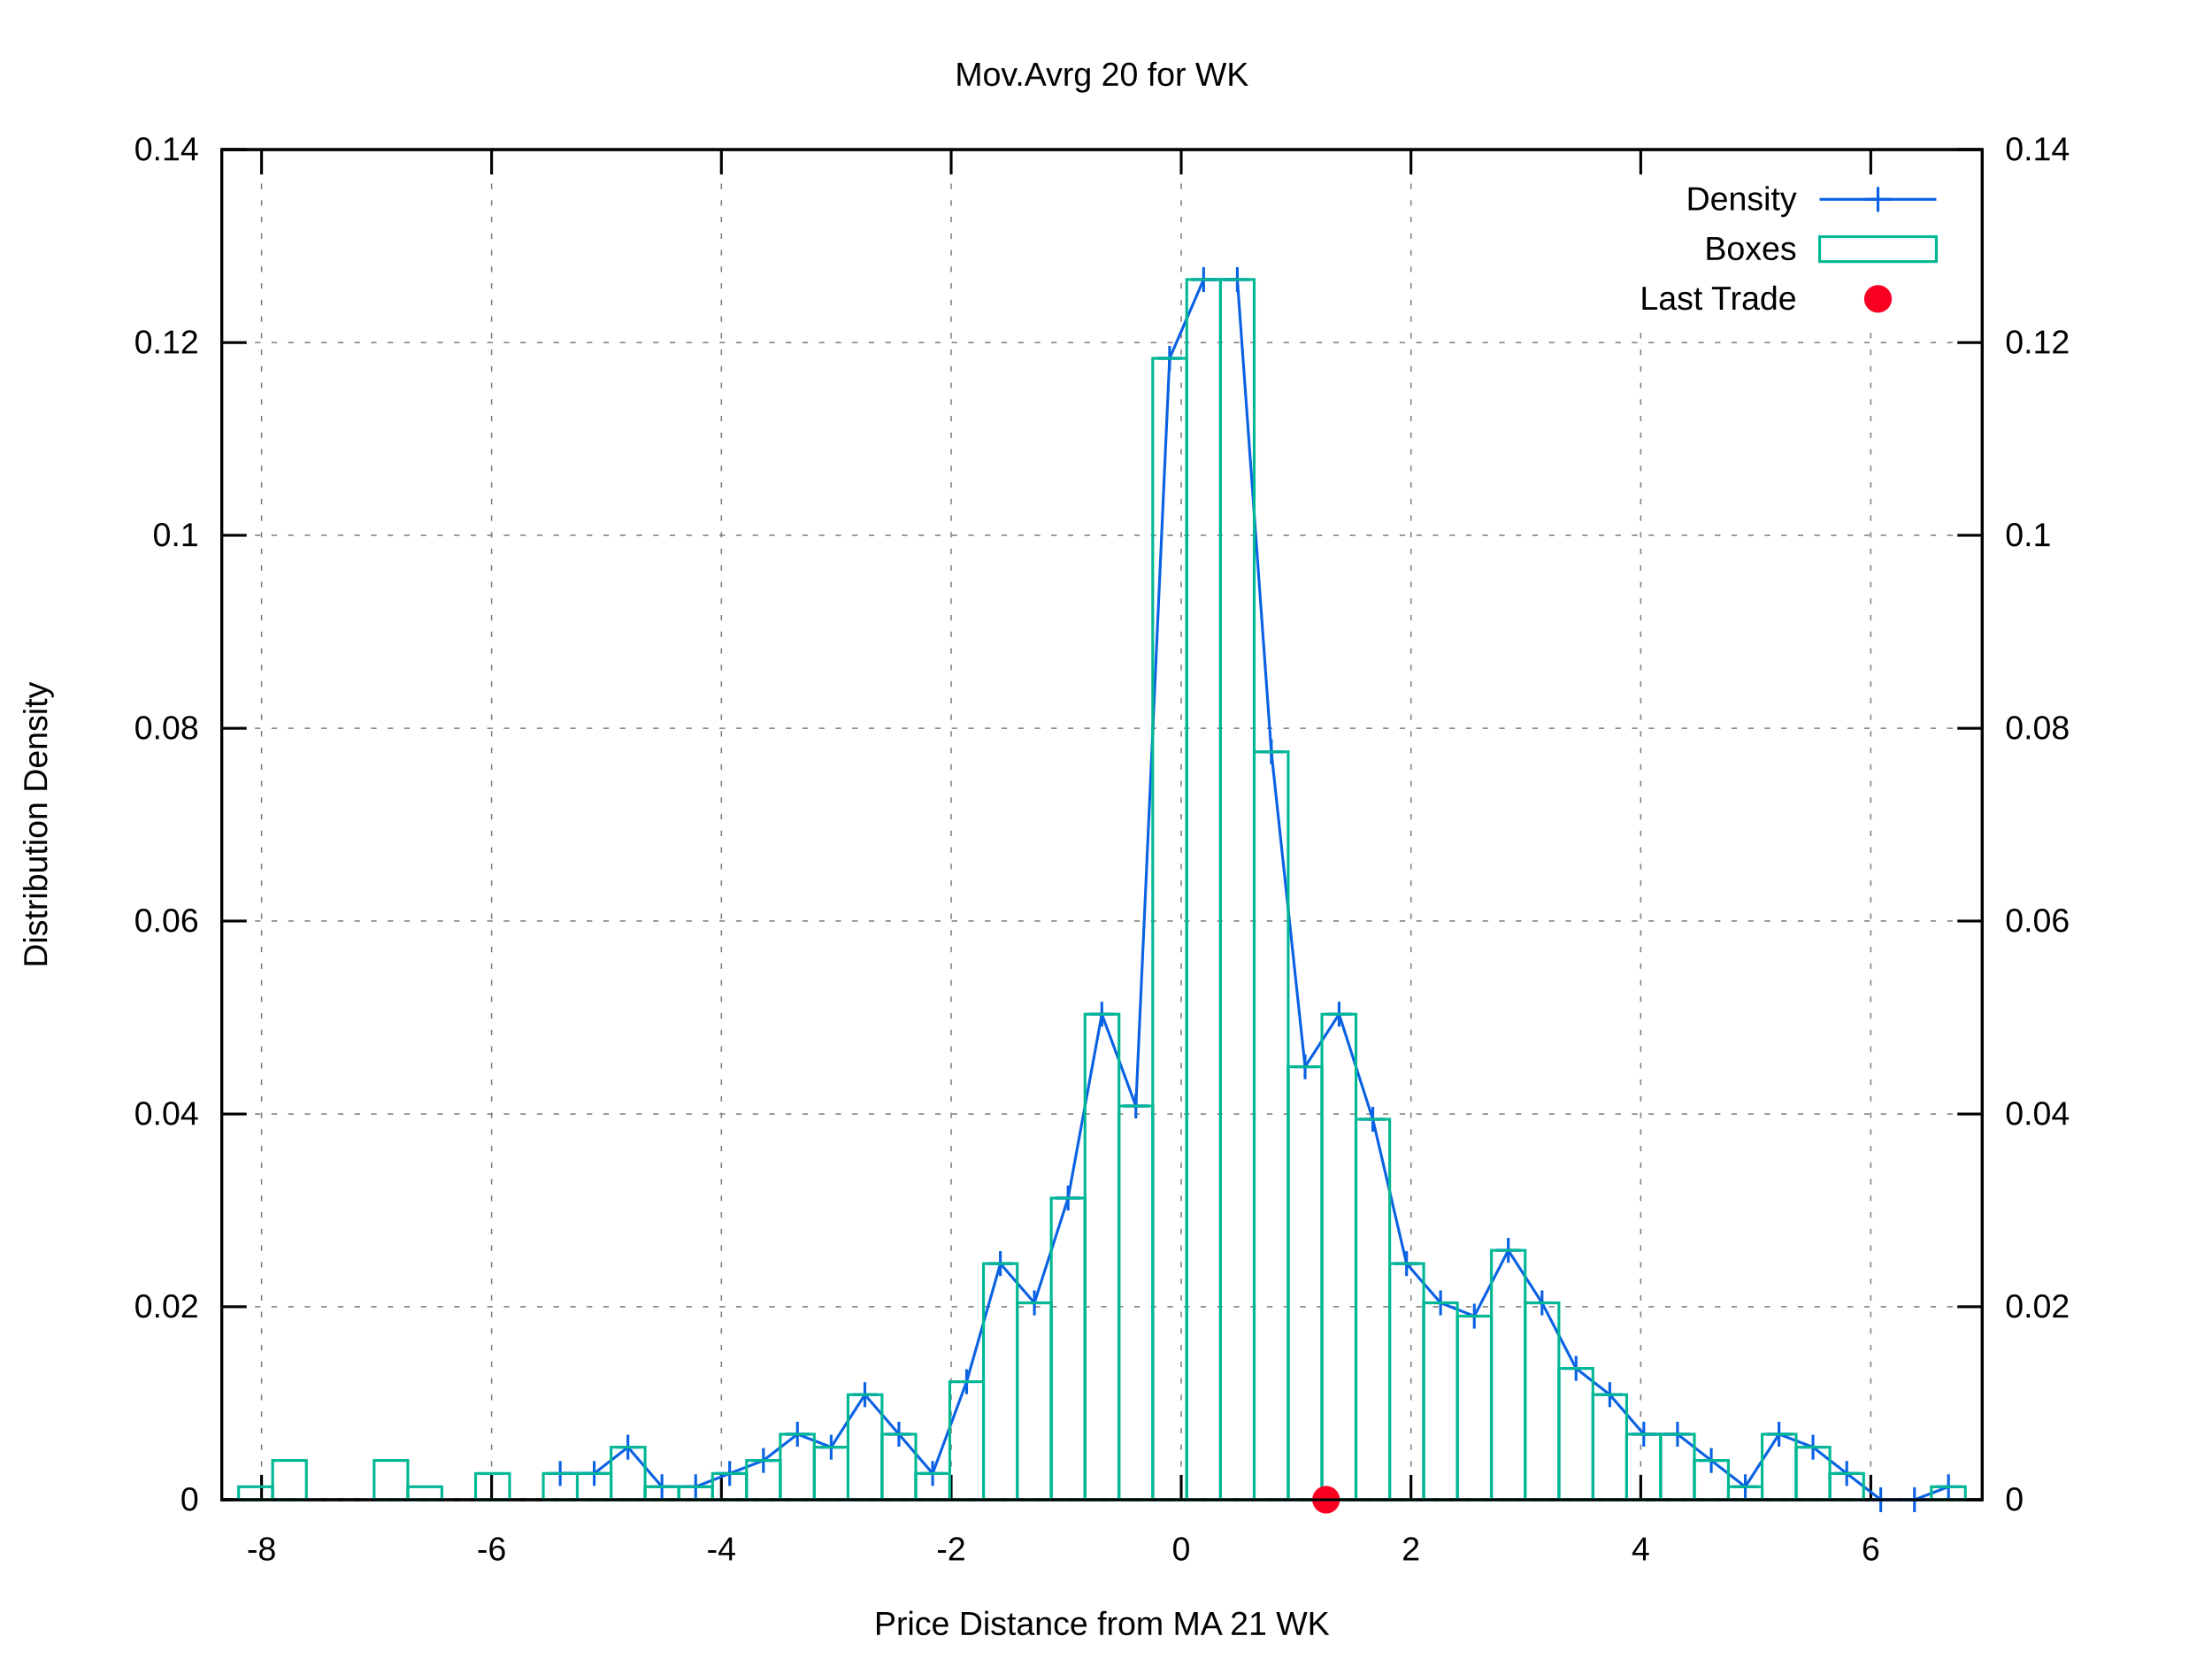
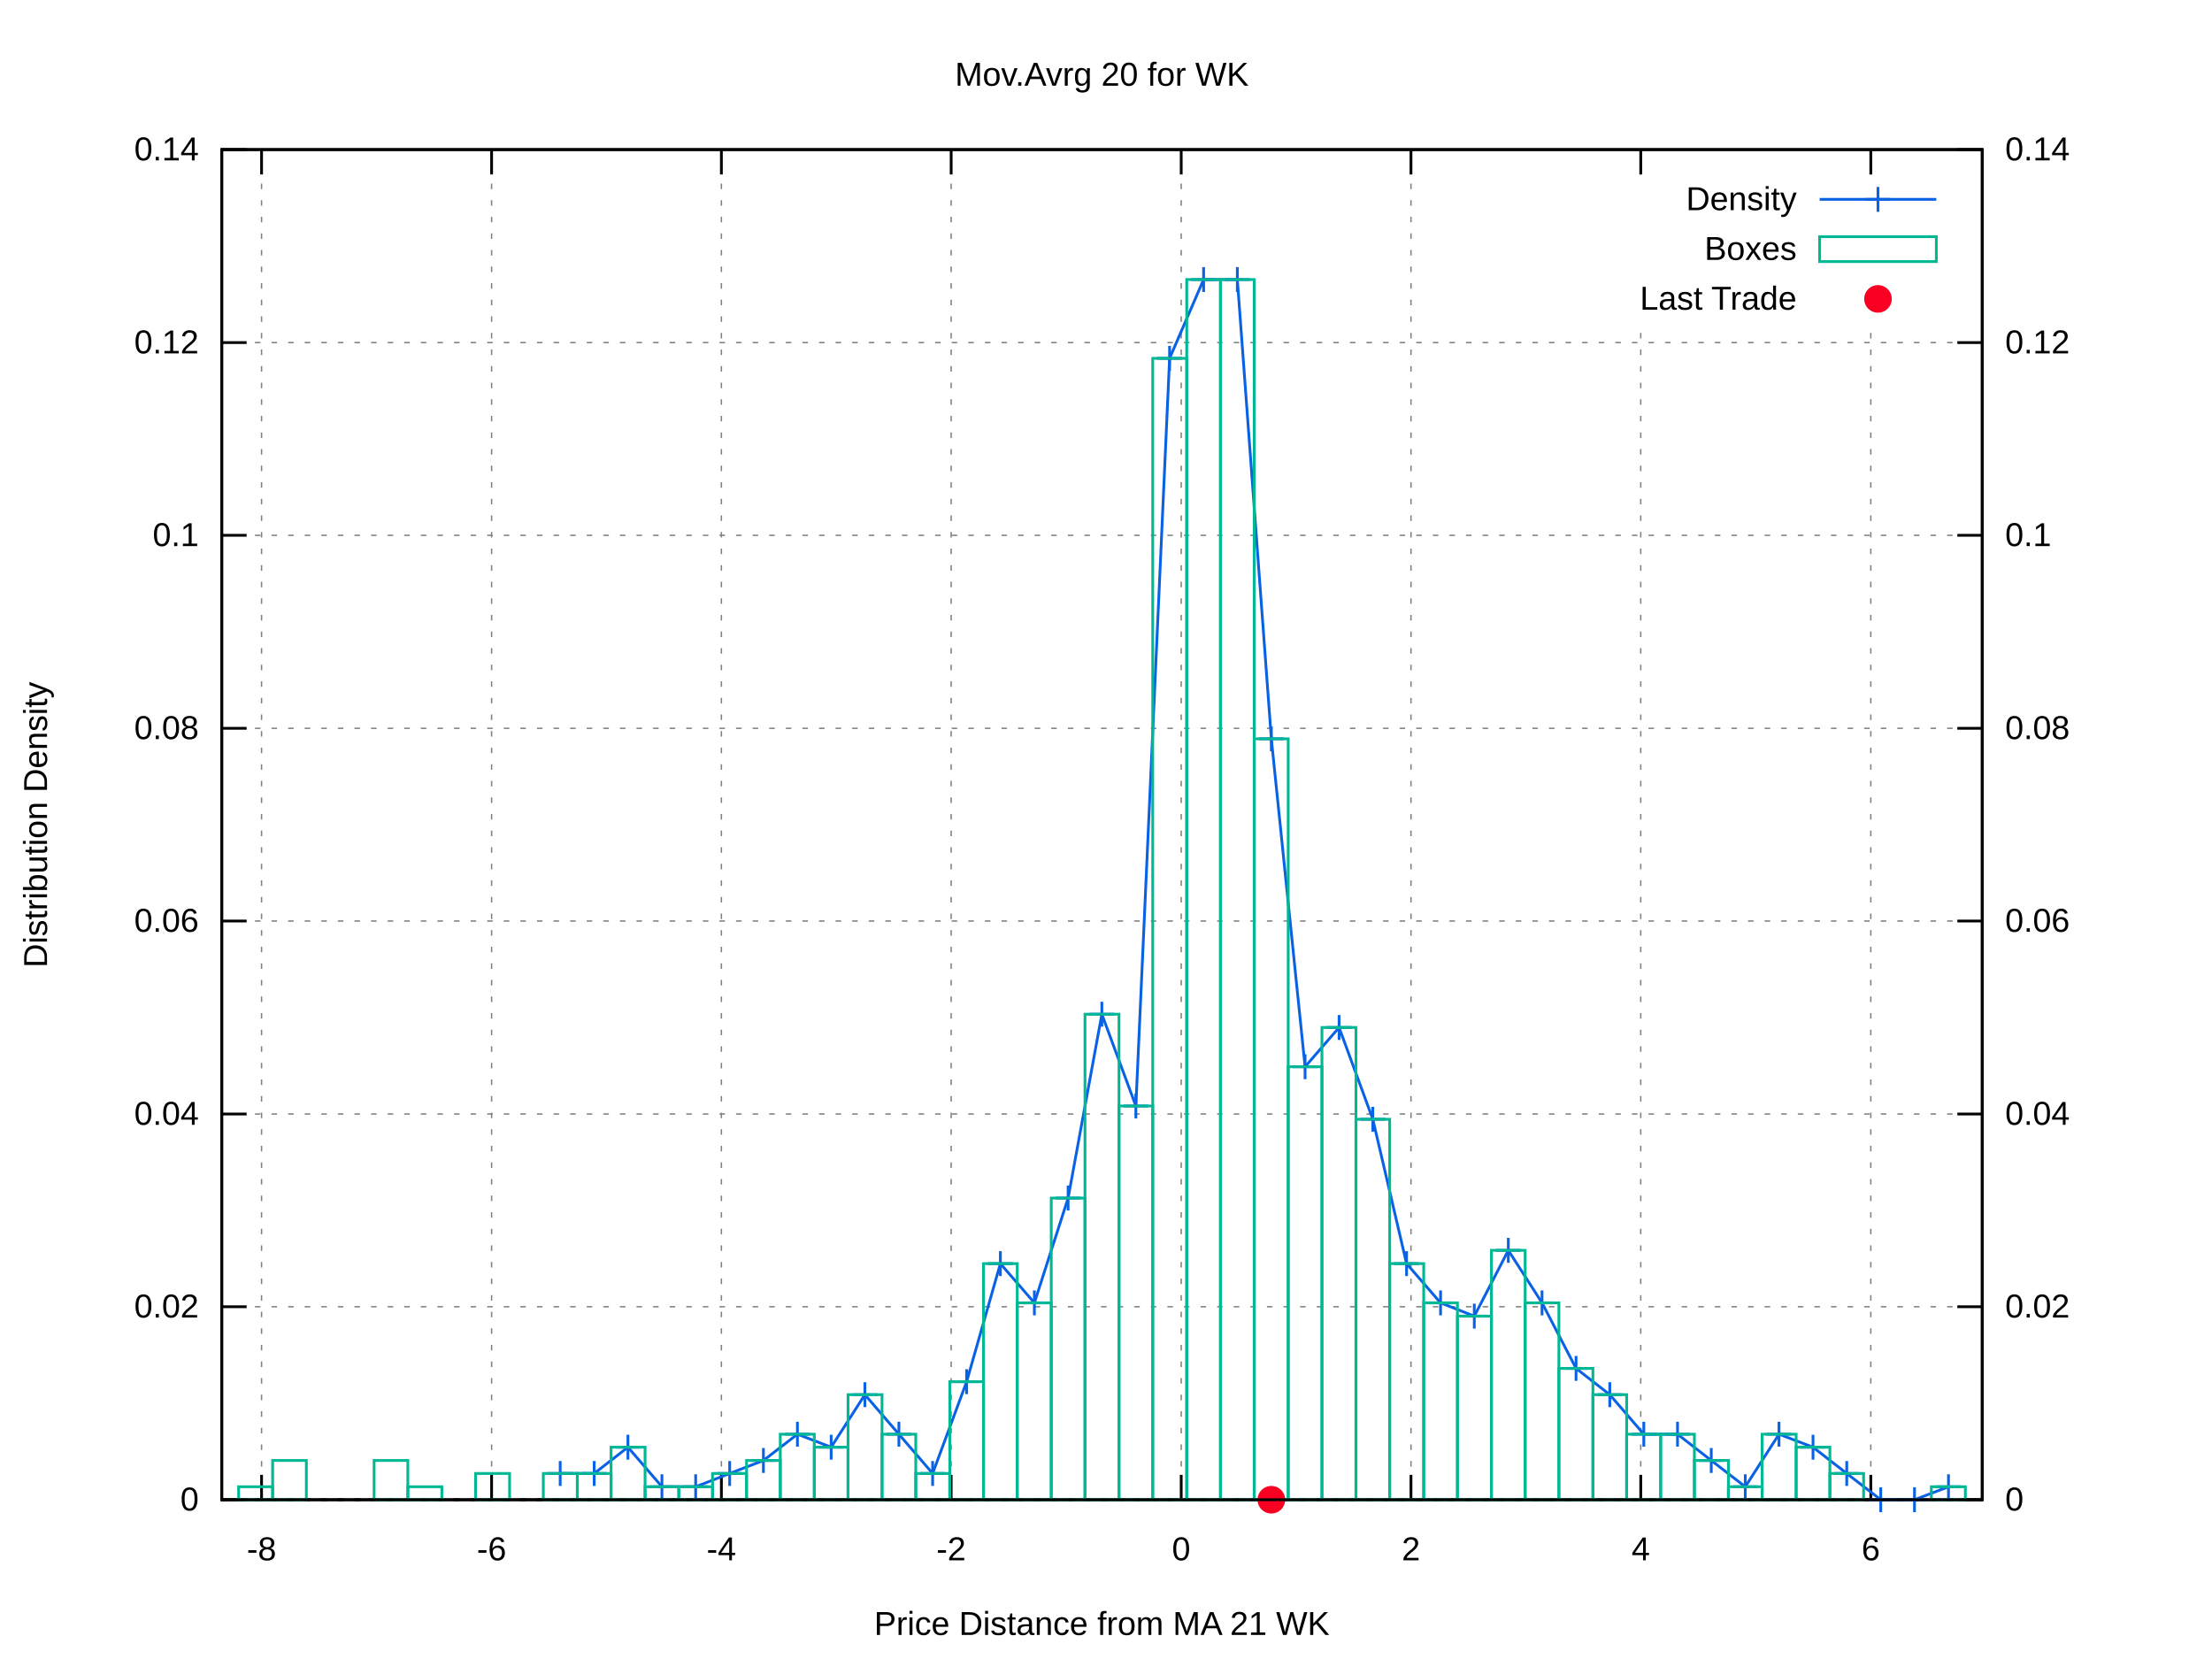
<svg xmlns="http://www.w3.org/2000/svg" xmlns:xlink="http://www.w3.org/1999/xlink" viewBox="0 0 800 600">
  <g id="gnuplot_canvas">
    <rect x="0" y="0" width="800" height="600" fill="#ffffff" />
    <defs>
      <circle id="gpDot" r="0.5" stroke-width="0.5" />
      <path id="gpPt0" stroke-width="0.222" stroke="currentColor" d="M-1,0 h2 M0,-1 v2" />
      <path id="gpPt1" stroke-width="0.222" stroke="currentColor" d="M-1,-1 L1,1 M1,-1 L-1,1" />
      <path id="gpPt2" stroke-width="0.222" stroke="currentColor" d="M-1,0 L1,0 M0,-1 L0,1 M-1,-1 L1,1 M-1,1 L1,-1" />
      <rect id="gpPt3" stroke-width="0.222" stroke="currentColor" x="-1" y="-1" width="2" height="2" />
      <rect id="gpPt4" stroke-width="0.222" stroke="currentColor" fill="currentColor" x="-1" y="-1" width="2" height="2" />
      <circle id="gpPt5" stroke-width="0.222" stroke="currentColor" cx="0" cy="0" r="1" />
      <use xlink:href="#gpPt5" id="gpPt6" fill="currentColor" stroke="none" />
      <path id="gpPt7" stroke-width="0.222" stroke="currentColor" d="M0,-1.33 L-1.33,0.67 L1.33,0.67 z" />
      <use xlink:href="#gpPt7" id="gpPt8" fill="currentColor" stroke="none" />
      <use xlink:href="#gpPt7" id="gpPt9" stroke="currentColor" transform="rotate(180)" />
      <use xlink:href="#gpPt9" id="gpPt10" fill="currentColor" stroke="none" />
      <use xlink:href="#gpPt3" id="gpPt11" stroke="currentColor" transform="rotate(45)" />
      <use xlink:href="#gpPt11" id="gpPt12" fill="currentColor" stroke="none" />
      <path id="gpPt13" stroke-width="0.222" stroke="currentColor" d="M0,1.330 L1.265,0.411 L0.782,-1.067 L-0.782,-1.076 L-1.265,0.411 z" />
      <use xlink:href="#gpPt13" id="gpPt14" fill="currentColor" stroke="none" />
      <filter id="textbox" filterUnits="objectBoundingBox" x="0" y="0" height="1" width="1">
        <feFlood flood-color="#FFFFFF" flood-opacity="1" result="bgnd" />
        <feComposite in="SourceGraphic" in2="bgnd" operator="atop" />
      </filter>
      <filter id="greybox" filterUnits="objectBoundingBox" x="0" y="0" height="1" width="1">
        <feFlood flood-color="lightgrey" flood-opacity="1" result="grey" />
        <feComposite in="SourceGraphic" in2="grey" operator="atop" />
      </filter>
    </defs>
    <g fill="none" color="#FFFFFF" stroke="black" stroke-width="1.00" stroke-linecap="butt" stroke-linejoin="miter">
</g>
    <g fill="none" color="black" stroke="currentColor" stroke-width="1.00" stroke-linecap="butt" stroke-linejoin="miter">
</g>
    <g fill="none" color="black" stroke="black" stroke-width="0.50" stroke-linecap="butt" stroke-linejoin="miter">
</g>
    <g fill="none" color="gray" stroke="currentColor" stroke-width="0.50" stroke-linecap="butt" stroke-linejoin="miter">
      <path stroke="gray" stroke-dasharray="2,4" class="gridline" d="M80.2,542.4 L716.9,542.4  " />
    </g>
    <g fill="none" color="gray" stroke="gray" stroke-width="1.00" stroke-linecap="butt" stroke-linejoin="miter">
</g>
    <g fill="none" color="black" stroke="currentColor" stroke-width="1.00" stroke-linecap="butt" stroke-linejoin="miter">
      <path stroke="black" d="M80.2,542.4 L89.2,542.4  " />
      <g transform="translate(71.9,546.3)" stroke="none" fill="black" font-family="arial" font-size="12.00" text-anchor="end">
        <text>
          <tspan font-family="arial"> 0</tspan>
        </text>
      </g>
    </g>
    <g fill="none" color="black" stroke="currentColor" stroke-width="1.00" stroke-linecap="butt" stroke-linejoin="miter">
</g>
    <g fill="none" color="black" stroke="black" stroke-width="0.50" stroke-linecap="butt" stroke-linejoin="miter">
</g>
    <g fill="none" color="gray" stroke="currentColor" stroke-width="0.50" stroke-linecap="butt" stroke-linejoin="miter">
      <path stroke="gray" stroke-dasharray="2,4" class="gridline" d="M80.2,472.6 L716.9,472.6  " />
    </g>
    <g fill="none" color="gray" stroke="gray" stroke-width="1.00" stroke-linecap="butt" stroke-linejoin="miter">
</g>
    <g fill="none" color="black" stroke="currentColor" stroke-width="1.00" stroke-linecap="butt" stroke-linejoin="miter">
      <path stroke="black" d="M80.2,472.6 L89.2,472.6  " />
      <g transform="translate(71.9,476.5)" stroke="none" fill="black" font-family="arial" font-size="12.00" text-anchor="end">
        <text>
          <tspan font-family="arial"> 0.02</tspan>
        </text>
      </g>
    </g>
    <g fill="none" color="black" stroke="currentColor" stroke-width="1.00" stroke-linecap="butt" stroke-linejoin="miter">
</g>
    <g fill="none" color="black" stroke="black" stroke-width="0.50" stroke-linecap="butt" stroke-linejoin="miter">
</g>
    <g fill="none" color="gray" stroke="currentColor" stroke-width="0.50" stroke-linecap="butt" stroke-linejoin="miter">
      <path stroke="gray" stroke-dasharray="2,4" class="gridline" d="M80.2,402.9 L716.9,402.9  " />
    </g>
    <g fill="none" color="gray" stroke="gray" stroke-width="1.00" stroke-linecap="butt" stroke-linejoin="miter">
</g>
    <g fill="none" color="black" stroke="currentColor" stroke-width="1.00" stroke-linecap="butt" stroke-linejoin="miter">
      <path stroke="black" d="M80.2,402.9 L89.2,402.9  " />
      <g transform="translate(71.9,406.8)" stroke="none" fill="black" font-family="arial" font-size="12.00" text-anchor="end">
        <text>
          <tspan font-family="arial"> 0.04</tspan>
        </text>
      </g>
    </g>
    <g fill="none" color="black" stroke="currentColor" stroke-width="1.00" stroke-linecap="butt" stroke-linejoin="miter">
</g>
    <g fill="none" color="black" stroke="black" stroke-width="0.50" stroke-linecap="butt" stroke-linejoin="miter">
</g>
    <g fill="none" color="gray" stroke="currentColor" stroke-width="0.50" stroke-linecap="butt" stroke-linejoin="miter">
      <path stroke="gray" stroke-dasharray="2,4" class="gridline" d="M80.2,333.1 L716.9,333.1  " />
    </g>
    <g fill="none" color="gray" stroke="gray" stroke-width="1.00" stroke-linecap="butt" stroke-linejoin="miter">
</g>
    <g fill="none" color="black" stroke="currentColor" stroke-width="1.00" stroke-linecap="butt" stroke-linejoin="miter">
      <path stroke="black" d="M80.2,333.1 L89.2,333.1  " />
      <g transform="translate(71.9,337.0)" stroke="none" fill="black" font-family="arial" font-size="12.00" text-anchor="end">
        <text>
          <tspan font-family="arial"> 0.06</tspan>
        </text>
      </g>
    </g>
    <g fill="none" color="black" stroke="currentColor" stroke-width="1.00" stroke-linecap="butt" stroke-linejoin="miter">
</g>
    <g fill="none" color="black" stroke="black" stroke-width="0.50" stroke-linecap="butt" stroke-linejoin="miter">
</g>
    <g fill="none" color="gray" stroke="currentColor" stroke-width="0.50" stroke-linecap="butt" stroke-linejoin="miter">
      <path stroke="gray" stroke-dasharray="2,4" class="gridline" d="M80.2,263.4 L716.9,263.4  " />
    </g>
    <g fill="none" color="gray" stroke="gray" stroke-width="1.00" stroke-linecap="butt" stroke-linejoin="miter">
</g>
    <g fill="none" color="black" stroke="currentColor" stroke-width="1.00" stroke-linecap="butt" stroke-linejoin="miter">
      <path stroke="black" d="M80.2,263.4 L89.2,263.4  " />
      <g transform="translate(71.9,267.3)" stroke="none" fill="black" font-family="arial" font-size="12.00" text-anchor="end">
        <text>
          <tspan font-family="arial"> 0.08</tspan>
        </text>
      </g>
    </g>
    <g fill="none" color="black" stroke="currentColor" stroke-width="1.00" stroke-linecap="butt" stroke-linejoin="miter">
</g>
    <g fill="none" color="black" stroke="black" stroke-width="0.50" stroke-linecap="butt" stroke-linejoin="miter">
</g>
    <g fill="none" color="gray" stroke="currentColor" stroke-width="0.50" stroke-linecap="butt" stroke-linejoin="miter">
      <path stroke="gray" stroke-dasharray="2,4" class="gridline" d="M80.2,193.6 L716.9,193.6  " />
    </g>
    <g fill="none" color="gray" stroke="gray" stroke-width="1.00" stroke-linecap="butt" stroke-linejoin="miter">
</g>
    <g fill="none" color="black" stroke="currentColor" stroke-width="1.00" stroke-linecap="butt" stroke-linejoin="miter">
      <path stroke="black" d="M80.2,193.6 L89.2,193.6  " />
      <g transform="translate(71.9,197.5)" stroke="none" fill="black" font-family="arial" font-size="12.00" text-anchor="end">
        <text>
          <tspan font-family="arial"> 0.1</tspan>
        </text>
      </g>
    </g>
    <g fill="none" color="black" stroke="currentColor" stroke-width="1.00" stroke-linecap="butt" stroke-linejoin="miter">
</g>
    <g fill="none" color="black" stroke="black" stroke-width="0.50" stroke-linecap="butt" stroke-linejoin="miter">
</g>
    <g fill="none" color="gray" stroke="currentColor" stroke-width="0.50" stroke-linecap="butt" stroke-linejoin="miter">
      <path stroke="gray" stroke-dasharray="2,4" class="gridline" d="M80.2,123.9 L716.9,123.9  " />
    </g>
    <g fill="none" color="gray" stroke="gray" stroke-width="1.00" stroke-linecap="butt" stroke-linejoin="miter">
</g>
    <g fill="none" color="black" stroke="currentColor" stroke-width="1.00" stroke-linecap="butt" stroke-linejoin="miter">
      <path stroke="black" d="M80.2,123.9 L89.2,123.9  " />
      <g transform="translate(71.9,127.8)" stroke="none" fill="black" font-family="arial" font-size="12.00" text-anchor="end">
        <text>
          <tspan font-family="arial"> 0.12</tspan>
        </text>
      </g>
    </g>
    <g fill="none" color="black" stroke="currentColor" stroke-width="1.00" stroke-linecap="butt" stroke-linejoin="miter">
</g>
    <g fill="none" color="black" stroke="black" stroke-width="0.50" stroke-linecap="butt" stroke-linejoin="miter">
</g>
    <g fill="none" color="gray" stroke="currentColor" stroke-width="0.50" stroke-linecap="butt" stroke-linejoin="miter">
      <path stroke="gray" stroke-dasharray="2,4" class="gridline" d="M80.2,54.1 L716.9,54.1  " />
    </g>
    <g fill="none" color="gray" stroke="gray" stroke-width="1.00" stroke-linecap="butt" stroke-linejoin="miter">
</g>
    <g fill="none" color="black" stroke="currentColor" stroke-width="1.00" stroke-linecap="butt" stroke-linejoin="miter">
      <path stroke="black" d="M80.2,54.1 L89.2,54.1  " />
      <g transform="translate(71.9,58.0)" stroke="none" fill="black" font-family="arial" font-size="12.00" text-anchor="end">
        <text>
          <tspan font-family="arial"> 0.14</tspan>
        </text>
      </g>
    </g>
    <g fill="none" color="black" stroke="currentColor" stroke-width="1.00" stroke-linecap="butt" stroke-linejoin="miter">
</g>
    <g fill="none" color="black" stroke="black" stroke-width="0.50" stroke-linecap="butt" stroke-linejoin="miter">
</g>
    <g fill="none" color="gray" stroke="currentColor" stroke-width="0.50" stroke-linecap="butt" stroke-linejoin="miter">
      <path stroke="gray" stroke-dasharray="2,4" class="gridline" d="M94.6,542.4 L94.6,54.1  " />
    </g>
    <g fill="none" color="gray" stroke="gray" stroke-width="1.00" stroke-linecap="butt" stroke-linejoin="miter">
</g>
    <g fill="none" color="black" stroke="currentColor" stroke-width="1.00" stroke-linecap="butt" stroke-linejoin="miter">
      <path stroke="black" d="M94.6,542.4 L94.6,533.4 M94.6,54.1 L94.6,63.1  " />
      <g transform="translate(94.6,564.3)" stroke="none" fill="black" font-family="arial" font-size="12.00" text-anchor="middle">
        <text>
          <tspan font-family="arial">-8</tspan>
        </text>
      </g>
    </g>
    <g fill="none" color="black" stroke="currentColor" stroke-width="1.00" stroke-linecap="butt" stroke-linejoin="miter">
</g>
    <g fill="none" color="black" stroke="black" stroke-width="0.50" stroke-linecap="butt" stroke-linejoin="miter">
</g>
    <g fill="none" color="gray" stroke="currentColor" stroke-width="0.50" stroke-linecap="butt" stroke-linejoin="miter">
      <path stroke="gray" stroke-dasharray="2,4" class="gridline" d="M177.8,542.4 L177.8,54.1  " />
    </g>
    <g fill="none" color="gray" stroke="gray" stroke-width="1.00" stroke-linecap="butt" stroke-linejoin="miter">
</g>
    <g fill="none" color="black" stroke="currentColor" stroke-width="1.00" stroke-linecap="butt" stroke-linejoin="miter">
      <path stroke="black" d="M177.8,542.4 L177.8,533.4 M177.8,54.1 L177.8,63.1  " />
      <g transform="translate(177.8,564.3)" stroke="none" fill="black" font-family="arial" font-size="12.00" text-anchor="middle">
        <text>
          <tspan font-family="arial">-6</tspan>
        </text>
      </g>
    </g>
    <g fill="none" color="black" stroke="currentColor" stroke-width="1.00" stroke-linecap="butt" stroke-linejoin="miter">
</g>
    <g fill="none" color="black" stroke="black" stroke-width="0.50" stroke-linecap="butt" stroke-linejoin="miter">
</g>
    <g fill="none" color="gray" stroke="currentColor" stroke-width="0.50" stroke-linecap="butt" stroke-linejoin="miter">
      <path stroke="gray" stroke-dasharray="2,4" class="gridline" d="M260.9,542.4 L260.9,54.1  " />
    </g>
    <g fill="none" color="gray" stroke="gray" stroke-width="1.00" stroke-linecap="butt" stroke-linejoin="miter">
</g>
    <g fill="none" color="black" stroke="currentColor" stroke-width="1.00" stroke-linecap="butt" stroke-linejoin="miter">
      <path stroke="black" d="M260.9,542.4 L260.9,533.4 M260.9,54.1 L260.9,63.1  " />
      <g transform="translate(260.9,564.3)" stroke="none" fill="black" font-family="arial" font-size="12.00" text-anchor="middle">
        <text>
          <tspan font-family="arial">-4</tspan>
        </text>
      </g>
    </g>
    <g fill="none" color="black" stroke="currentColor" stroke-width="1.00" stroke-linecap="butt" stroke-linejoin="miter">
</g>
    <g fill="none" color="black" stroke="black" stroke-width="0.50" stroke-linecap="butt" stroke-linejoin="miter">
</g>
    <g fill="none" color="gray" stroke="currentColor" stroke-width="0.50" stroke-linecap="butt" stroke-linejoin="miter">
      <path stroke="gray" stroke-dasharray="2,4" class="gridline" d="M344.0,542.4 L344.0,54.1  " />
    </g>
    <g fill="none" color="gray" stroke="gray" stroke-width="1.00" stroke-linecap="butt" stroke-linejoin="miter">
</g>
    <g fill="none" color="black" stroke="currentColor" stroke-width="1.00" stroke-linecap="butt" stroke-linejoin="miter">
      <path stroke="black" d="M344.0,542.4 L344.0,533.4 M344.0,54.1 L344.0,63.1  " />
      <g transform="translate(344.0,564.3)" stroke="none" fill="black" font-family="arial" font-size="12.00" text-anchor="middle">
        <text>
          <tspan font-family="arial">-2</tspan>
        </text>
      </g>
    </g>
    <g fill="none" color="black" stroke="currentColor" stroke-width="1.00" stroke-linecap="butt" stroke-linejoin="miter">
</g>
    <g fill="none" color="black" stroke="black" stroke-width="0.50" stroke-linecap="butt" stroke-linejoin="miter">
</g>
    <g fill="none" color="gray" stroke="currentColor" stroke-width="0.50" stroke-linecap="butt" stroke-linejoin="miter">
      <path stroke="gray" stroke-dasharray="2,4" class="gridline" d="M427.2,542.4 L427.2,54.1  " />
    </g>
    <g fill="none" color="gray" stroke="gray" stroke-width="1.00" stroke-linecap="butt" stroke-linejoin="miter">
</g>
    <g fill="none" color="black" stroke="currentColor" stroke-width="1.00" stroke-linecap="butt" stroke-linejoin="miter">
      <path stroke="black" d="M427.2,542.4 L427.2,533.4 M427.2,54.1 L427.2,63.1  " />
      <g transform="translate(427.2,564.3)" stroke="none" fill="black" font-family="arial" font-size="12.00" text-anchor="middle">
        <text>
          <tspan font-family="arial"> 0</tspan>
        </text>
      </g>
    </g>
    <g fill="none" color="black" stroke="currentColor" stroke-width="1.00" stroke-linecap="butt" stroke-linejoin="miter">
</g>
    <g fill="none" color="black" stroke="black" stroke-width="0.50" stroke-linecap="butt" stroke-linejoin="miter">
</g>
    <g fill="none" color="gray" stroke="currentColor" stroke-width="0.50" stroke-linecap="butt" stroke-linejoin="miter">
      <path stroke="gray" stroke-dasharray="2,4" class="gridline" d="M510.3,542.4 L510.3,54.1  " />
    </g>
    <g fill="none" color="gray" stroke="gray" stroke-width="1.00" stroke-linecap="butt" stroke-linejoin="miter">
</g>
    <g fill="none" color="black" stroke="currentColor" stroke-width="1.00" stroke-linecap="butt" stroke-linejoin="miter">
      <path stroke="black" d="M510.3,542.4 L510.3,533.4 M510.3,54.1 L510.3,63.1  " />
      <g transform="translate(510.3,564.3)" stroke="none" fill="black" font-family="arial" font-size="12.00" text-anchor="middle">
        <text>
          <tspan font-family="arial"> 2</tspan>
        </text>
      </g>
    </g>
    <g fill="none" color="black" stroke="currentColor" stroke-width="1.00" stroke-linecap="butt" stroke-linejoin="miter">
</g>
    <g fill="none" color="black" stroke="black" stroke-width="0.50" stroke-linecap="butt" stroke-linejoin="miter">
</g>
    <g fill="none" color="gray" stroke="currentColor" stroke-width="0.50" stroke-linecap="butt" stroke-linejoin="miter">
      <path stroke="gray" stroke-dasharray="2,4" class="gridline" d="M593.4,542.4 L593.4,117.1 M593.4,63.1 L593.4,54.1  " />
    </g>
    <g fill="none" color="gray" stroke="gray" stroke-width="1.00" stroke-linecap="butt" stroke-linejoin="miter">
</g>
    <g fill="none" color="black" stroke="currentColor" stroke-width="1.00" stroke-linecap="butt" stroke-linejoin="miter">
      <path stroke="black" d="M593.4,542.4 L593.4,533.4 M593.4,54.1 L593.4,63.1  " />
      <g transform="translate(593.4,564.3)" stroke="none" fill="black" font-family="arial" font-size="12.00" text-anchor="middle">
        <text>
          <tspan font-family="arial"> 4</tspan>
        </text>
      </g>
    </g>
    <g fill="none" color="black" stroke="currentColor" stroke-width="1.00" stroke-linecap="butt" stroke-linejoin="miter">
</g>
    <g fill="none" color="black" stroke="black" stroke-width="0.50" stroke-linecap="butt" stroke-linejoin="miter">
</g>
    <g fill="none" color="gray" stroke="currentColor" stroke-width="0.50" stroke-linecap="butt" stroke-linejoin="miter">
      <path stroke="gray" stroke-dasharray="2,4" class="gridline" d="M676.6,542.4 L676.6,117.1 M676.6,63.1 L676.6,54.1  " />
    </g>
    <g fill="none" color="gray" stroke="gray" stroke-width="1.00" stroke-linecap="butt" stroke-linejoin="miter">
</g>
    <g fill="none" color="black" stroke="currentColor" stroke-width="1.00" stroke-linecap="butt" stroke-linejoin="miter">
      <path stroke="black" d="M676.6,542.4 L676.6,533.4 M676.6,54.1 L676.6,63.1  " />
      <g transform="translate(676.6,564.3)" stroke="none" fill="black" font-family="arial" font-size="12.00" text-anchor="middle">
        <text>
          <tspan font-family="arial"> 6</tspan>
        </text>
      </g>
    </g>
    <g fill="none" color="black" stroke="currentColor" stroke-width="1.00" stroke-linecap="butt" stroke-linejoin="miter">
      <path stroke="black" d="M716.9,542.4 L707.9,542.4  " />
      <g transform="translate(725.2,546.3)" stroke="none" fill="black" font-family="arial" font-size="12.00" text-anchor="start">
        <text>
          <tspan font-family="arial"> 0</tspan>
        </text>
      </g>
    </g>
    <g fill="none" color="black" stroke="currentColor" stroke-width="1.00" stroke-linecap="butt" stroke-linejoin="miter">
      <path stroke="black" d="M716.9,472.6 L707.9,472.6  " />
      <g transform="translate(725.2,476.5)" stroke="none" fill="black" font-family="arial" font-size="12.00" text-anchor="start">
        <text>
          <tspan font-family="arial"> 0.02</tspan>
        </text>
      </g>
    </g>
    <g fill="none" color="black" stroke="currentColor" stroke-width="1.00" stroke-linecap="butt" stroke-linejoin="miter">
      <path stroke="black" d="M716.9,402.9 L707.9,402.9  " />
      <g transform="translate(725.2,406.8)" stroke="none" fill="black" font-family="arial" font-size="12.00" text-anchor="start">
        <text>
          <tspan font-family="arial"> 0.04</tspan>
        </text>
      </g>
    </g>
    <g fill="none" color="black" stroke="currentColor" stroke-width="1.00" stroke-linecap="butt" stroke-linejoin="miter">
      <path stroke="black" d="M716.9,333.1 L707.9,333.1  " />
      <g transform="translate(725.2,337.0)" stroke="none" fill="black" font-family="arial" font-size="12.00" text-anchor="start">
        <text>
          <tspan font-family="arial"> 0.06</tspan>
        </text>
      </g>
    </g>
    <g fill="none" color="black" stroke="currentColor" stroke-width="1.00" stroke-linecap="butt" stroke-linejoin="miter">
      <path stroke="black" d="M716.9,263.4 L707.9,263.4  " />
      <g transform="translate(725.2,267.3)" stroke="none" fill="black" font-family="arial" font-size="12.00" text-anchor="start">
        <text>
          <tspan font-family="arial"> 0.08</tspan>
        </text>
      </g>
    </g>
    <g fill="none" color="black" stroke="currentColor" stroke-width="1.00" stroke-linecap="butt" stroke-linejoin="miter">
      <path stroke="black" d="M716.9,193.6 L707.9,193.6  " />
      <g transform="translate(725.2,197.5)" stroke="none" fill="black" font-family="arial" font-size="12.00" text-anchor="start">
        <text>
          <tspan font-family="arial"> 0.1</tspan>
        </text>
      </g>
    </g>
    <g fill="none" color="black" stroke="currentColor" stroke-width="1.00" stroke-linecap="butt" stroke-linejoin="miter">
      <path stroke="black" d="M716.9,123.9 L707.9,123.9  " />
      <g transform="translate(725.2,127.8)" stroke="none" fill="black" font-family="arial" font-size="12.00" text-anchor="start">
        <text>
          <tspan font-family="arial"> 0.12</tspan>
        </text>
      </g>
    </g>
    <g fill="none" color="black" stroke="currentColor" stroke-width="1.00" stroke-linecap="butt" stroke-linejoin="miter">
      <path stroke="black" d="M716.9,54.1 L707.9,54.1  " />
      <g transform="translate(725.2,58.0)" stroke="none" fill="black" font-family="arial" font-size="12.00" text-anchor="start">
        <text>
          <tspan font-family="arial"> 0.14</tspan>
        </text>
      </g>
    </g>
    <g fill="none" color="black" stroke="currentColor" stroke-width="1.00" stroke-linecap="butt" stroke-linejoin="miter">
</g>
    <g fill="none" color="gray" stroke="currentColor" stroke-width="1.00" stroke-linecap="butt" stroke-linejoin="miter">
      <path stroke="black" stroke-dasharray="2,4" d="M80.2,542.4 L716.9,542.4  " />
    </g>
    <g fill="none" color="black" stroke="currentColor" stroke-width="1.00" stroke-linecap="butt" stroke-linejoin="miter">
      <path stroke="black" d="M80.2,54.1 L80.2,542.4 L716.9,542.4 L716.9,54.1 L80.2,54.1 Z  " />
    </g>
    <g fill="none" color="black" stroke="currentColor" stroke-width="1.00" stroke-linecap="butt" stroke-linejoin="miter">
      <g transform="translate(17.0,298.3) rotate(270)" stroke="none" fill="black" font-family="arial" font-size="12.00" text-anchor="middle">
        <text>
          <tspan font-family="arial">Distribution Density</tspan>
        </text>
      </g>
    </g>
    <g fill="none" color="black" stroke="currentColor" stroke-width="1.00" stroke-linecap="butt" stroke-linejoin="miter">
      <g transform="translate(398.5,591.3)" stroke="none" fill="black" font-family="arial" font-size="12.00" text-anchor="middle">
        <text>
          <tspan font-family="arial">Price Distance from MA 21 WK</tspan>
        </text>
      </g>
    </g>
    <g fill="none" color="black" stroke="currentColor" stroke-width="1.00" stroke-linecap="butt" stroke-linejoin="miter">
      <g transform="translate(398.5,31.0)" stroke="none" fill="black" font-family="arial" font-size="12.00" text-anchor="middle">
        <text>
          <tspan font-family="arial">Mov.Avrg 20 for WK </tspan>
        </text>
      </g>
    </g>
    <g id="gnuplot_plot_1">
      <g fill="none" color="black" stroke="currentColor" stroke-width="1.00" stroke-linecap="butt" stroke-linejoin="miter">
        <g transform="translate(649.8,76.0)" stroke="none" fill="black" font-family="arial" font-size="12.00" text-anchor="end">
          <text>
            <tspan font-family="arial">Density</tspan>
          </text>
        </g>
      </g>
      <g fill="none" color="black" stroke="currentColor" stroke-width="1.00" stroke-linecap="butt" stroke-linejoin="miter">
-         <path stroke="rgb(  9,  97, 228)" d="M658.1,72.1 L700.3,72.1 M202.6,532.9 L214.9,532.9 L227.1,523.4 L239.4,537.7 L251.6,537.7 L263.9,532.9   L276.1,528.2 L288.4,518.7 L300.6,523.4 L312.8,504.4 L325.1,518.7 L337.3,532.9 L349.6,499.7 L361.8,457.0   L374.1,471.2 L386.3,433.3 L398.5,366.8 L410.8,400.0 L423.0,129.6 L435.3,101.1 L447.5,101.1 L459.8,271.9   L472.0,385.8 L484.3,366.8 L496.5,404.8 L508.7,457.0 L521.0,471.2 L533.2,476.0 L545.5,452.2 L557.7,471.2   L570.0,494.9 L582.2,504.4 L594.5,518.7 L606.7,518.7 L618.9,528.2 L631.2,537.7 L643.4,518.7 L655.7,523.4   L667.9,532.9 L680.2,542.4 L692.4,542.4 L704.7,537.7  " />
+         <path stroke="rgb(  9,  97, 228)" d="M658.1,72.1 L700.3,72.1 M202.6,532.9 L214.9,532.9 L227.1,523.4 L239.4,537.7 L251.6,537.7 L263.9,532.9   L276.1,528.2 L288.4,518.7 L300.6,523.4 L312.8,504.4 L325.1,518.7 L337.3,532.9 L349.6,499.7 L361.8,457.0   L374.1,471.2 L386.3,433.3 L398.5,366.8 L410.8,400.0 L423.0,129.6 L435.3,101.1 L447.5,101.1 L459.8,267.2   L472.0,385.8 L484.3,371.6 L496.5,404.8 L508.7,457.0 L521.0,471.2 L533.2,476.0 L545.5,452.2 L557.7,471.2   L570.0,494.9 L582.2,504.4 L594.5,518.7 L606.7,518.7 L618.9,528.2 L631.2,537.7 L643.4,518.7 L655.7,523.4   L667.9,532.9 L680.2,542.4 L692.4,542.4 L704.7,537.7  " />
        <use xlink:href="#gpPt0" transform="translate(202.6,532.9) scale(4.50)" color="rgb(  9,  97, 228)" />
        <use xlink:href="#gpPt0" transform="translate(214.9,532.9) scale(4.50)" color="rgb(  9,  97, 228)" />
        <use xlink:href="#gpPt0" transform="translate(227.1,523.4) scale(4.50)" color="rgb(  9,  97, 228)" />
        <use xlink:href="#gpPt0" transform="translate(239.4,537.7) scale(4.50)" color="rgb(  9,  97, 228)" />
        <use xlink:href="#gpPt0" transform="translate(251.6,537.7) scale(4.50)" color="rgb(  9,  97, 228)" />
        <use xlink:href="#gpPt0" transform="translate(263.9,532.9) scale(4.50)" color="rgb(  9,  97, 228)" />
        <use xlink:href="#gpPt0" transform="translate(276.1,528.2) scale(4.50)" color="rgb(  9,  97, 228)" />
        <use xlink:href="#gpPt0" transform="translate(288.4,518.7) scale(4.50)" color="rgb(  9,  97, 228)" />
        <use xlink:href="#gpPt0" transform="translate(300.6,523.4) scale(4.50)" color="rgb(  9,  97, 228)" />
        <use xlink:href="#gpPt0" transform="translate(312.8,504.4) scale(4.50)" color="rgb(  9,  97, 228)" />
        <use xlink:href="#gpPt0" transform="translate(325.1,518.7) scale(4.50)" color="rgb(  9,  97, 228)" />
        <use xlink:href="#gpPt0" transform="translate(337.3,532.9) scale(4.50)" color="rgb(  9,  97, 228)" />
        <use xlink:href="#gpPt0" transform="translate(349.6,499.7) scale(4.50)" color="rgb(  9,  97, 228)" />
        <use xlink:href="#gpPt0" transform="translate(361.8,457.0) scale(4.50)" color="rgb(  9,  97, 228)" />
        <use xlink:href="#gpPt0" transform="translate(374.1,471.2) scale(4.50)" color="rgb(  9,  97, 228)" />
        <use xlink:href="#gpPt0" transform="translate(386.3,433.3) scale(4.50)" color="rgb(  9,  97, 228)" />
        <use xlink:href="#gpPt0" transform="translate(398.5,366.8) scale(4.50)" color="rgb(  9,  97, 228)" />
        <use xlink:href="#gpPt0" transform="translate(410.8,400.0) scale(4.50)" color="rgb(  9,  97, 228)" />
        <use xlink:href="#gpPt0" transform="translate(423.0,129.6) scale(4.50)" color="rgb(  9,  97, 228)" />
        <use xlink:href="#gpPt0" transform="translate(435.3,101.1) scale(4.50)" color="rgb(  9,  97, 228)" />
        <use xlink:href="#gpPt0" transform="translate(447.5,101.1) scale(4.50)" color="rgb(  9,  97, 228)" />
-         <use xlink:href="#gpPt0" transform="translate(459.8,271.9) scale(4.50)" color="rgb(  9,  97, 228)" />
+         <use xlink:href="#gpPt0" transform="translate(459.8,267.2) scale(4.50)" color="rgb(  9,  97, 228)" />
        <use xlink:href="#gpPt0" transform="translate(472.0,385.8) scale(4.50)" color="rgb(  9,  97, 228)" />
-         <use xlink:href="#gpPt0" transform="translate(484.3,366.8) scale(4.50)" color="rgb(  9,  97, 228)" />
+         <use xlink:href="#gpPt0" transform="translate(484.3,371.6) scale(4.50)" color="rgb(  9,  97, 228)" />
        <use xlink:href="#gpPt0" transform="translate(496.5,404.8) scale(4.50)" color="rgb(  9,  97, 228)" />
        <use xlink:href="#gpPt0" transform="translate(508.7,457.0) scale(4.50)" color="rgb(  9,  97, 228)" />
        <use xlink:href="#gpPt0" transform="translate(521.0,471.2) scale(4.50)" color="rgb(  9,  97, 228)" />
        <use xlink:href="#gpPt0" transform="translate(533.2,476.0) scale(4.50)" color="rgb(  9,  97, 228)" />
        <use xlink:href="#gpPt0" transform="translate(545.5,452.2) scale(4.50)" color="rgb(  9,  97, 228)" />
        <use xlink:href="#gpPt0" transform="translate(557.7,471.2) scale(4.50)" color="rgb(  9,  97, 228)" />
        <use xlink:href="#gpPt0" transform="translate(570.0,494.9) scale(4.50)" color="rgb(  9,  97, 228)" />
        <use xlink:href="#gpPt0" transform="translate(582.2,504.4) scale(4.50)" color="rgb(  9,  97, 228)" />
        <use xlink:href="#gpPt0" transform="translate(594.5,518.7) scale(4.50)" color="rgb(  9,  97, 228)" />
        <use xlink:href="#gpPt0" transform="translate(606.7,518.7) scale(4.50)" color="rgb(  9,  97, 228)" />
        <use xlink:href="#gpPt0" transform="translate(618.9,528.2) scale(4.50)" color="rgb(  9,  97, 228)" />
        <use xlink:href="#gpPt0" transform="translate(631.2,537.7) scale(4.50)" color="rgb(  9,  97, 228)" />
        <use xlink:href="#gpPt0" transform="translate(643.4,518.7) scale(4.50)" color="rgb(  9,  97, 228)" />
        <use xlink:href="#gpPt0" transform="translate(655.7,523.4) scale(4.50)" color="rgb(  9,  97, 228)" />
        <use xlink:href="#gpPt0" transform="translate(667.9,532.9) scale(4.50)" color="rgb(  9,  97, 228)" />
        <use xlink:href="#gpPt0" transform="translate(680.2,542.4) scale(4.50)" color="rgb(  9,  97, 228)" />
        <use xlink:href="#gpPt0" transform="translate(692.4,542.4) scale(4.50)" color="rgb(  9,  97, 228)" />
        <use xlink:href="#gpPt0" transform="translate(704.7,537.7) scale(4.50)" color="rgb(  9,  97, 228)" />
        <use xlink:href="#gpPt0" transform="translate(679.2,72.1) scale(4.50)" color="rgb(  9,  97, 228)" />
      </g>
    </g>
    <g id="gnuplot_plot_2">
      <g fill="none" color="black" stroke="currentColor" stroke-width="1.00" stroke-linecap="butt" stroke-linejoin="miter">
        <g transform="translate(649.8,94.0)" stroke="none" fill="black" font-family="arial" font-size="12.00" text-anchor="end">
          <text>
            <tspan font-family="arial">Boxes</tspan>
          </text>
        </g>
      </g>
      <g fill="none" color="black" stroke="currentColor" stroke-width="1.00" stroke-linecap="butt" stroke-linejoin="miter">
        <path stroke="rgb(  0, 184, 148)" d="M658.1,94.6 L700.3,94.6 L700.3,85.6 L658.1,85.6 L658.1,94.6 Z  " />
        <path stroke="rgb(  0, 184, 148)" d="M86.3,542.4 L86.3,537.7 L98.6,537.7 L98.6,542.4 L86.3,542.4 Z  " />
        <path stroke="rgb(  0, 184, 148)" d="M98.6,542.4 L98.6,528.2 L110.8,528.2 L110.8,542.4 L98.6,542.4 Z  " />
        <path stroke="rgb(  0, 184, 148)" d="M135.3,542.4 L135.3,528.2 L147.5,528.2 L147.5,542.4 L135.3,542.4 Z  " />
        <path stroke="rgb(  0, 184, 148)" d="M147.5,542.4 L147.5,537.7 L159.8,537.7 L159.8,542.4 L147.5,542.4 Z  " />
        <path stroke="rgb(  0, 184, 148)" d="M172.0,542.4 L172.0,532.9 L184.3,532.9 L184.3,542.4 L172.0,542.4 Z  " />
        <path stroke="rgb(  0, 184, 148)" d="M196.5,542.4 L196.5,532.9 L208.8,532.9 L208.8,542.4 L196.5,542.4 Z  " />
        <path stroke="rgb(  0, 184, 148)" d="M208.8,542.4 L208.8,532.9 L221.0,532.9 L221.0,542.4 L208.8,542.4 Z  " />
        <path stroke="rgb(  0, 184, 148)" d="M221.0,542.4 L221.0,523.4 L233.3,523.4 L233.3,542.4 L221.0,542.4 Z  " />
        <path stroke="rgb(  0, 184, 148)" d="M233.3,542.4 L233.3,537.7 L245.5,537.7 L245.5,542.4 L233.3,542.4 Z  " />
        <path stroke="rgb(  0, 184, 148)" d="M245.5,542.4 L245.5,537.7 L257.7,537.7 L257.7,542.4 L245.5,542.4 Z  " />
        <path stroke="rgb(  0, 184, 148)" d="M257.7,542.4 L257.7,532.9 L270.0,532.9 L270.0,542.4 L257.7,542.4 Z  " />
        <path stroke="rgb(  0, 184, 148)" d="M270.0,542.4 L270.0,528.2 L282.2,528.2 L282.2,542.4 L270.0,542.4 Z  " />
        <path stroke="rgb(  0, 184, 148)" d="M282.2,542.4 L282.2,518.7 L294.5,518.7 L294.5,542.4 L282.2,542.4 Z  " />
        <path stroke="rgb(  0, 184, 148)" d="M294.5,542.4 L294.5,523.4 L306.7,523.4 L306.7,542.4 L294.5,542.4 Z  " />
        <path stroke="rgb(  0, 184, 148)" d="M306.7,542.4 L306.7,504.4 L319.0,504.4 L319.0,542.4 L306.7,542.4 Z  " />
        <path stroke="rgb(  0, 184, 148)" d="M319.0,542.4 L319.0,518.7 L331.2,518.7 L331.2,542.4 L319.0,542.4 Z  " />
        <path stroke="rgb(  0, 184, 148)" d="M331.2,542.4 L331.2,532.9 L343.5,532.9 L343.5,542.4 L331.2,542.4 Z  " />
        <path stroke="rgb(  0, 184, 148)" d="M343.5,542.4 L343.5,499.7 L355.7,499.7 L355.7,542.4 L343.5,542.4 Z  " />
        <path stroke="rgb(  0, 184, 148)" d="M355.7,542.4 L355.7,457.0 L367.9,457.0 L367.9,542.4 L355.7,542.4 Z  " />
        <path stroke="rgb(  0, 184, 148)" d="M367.9,542.4 L367.9,471.2 L380.2,471.2 L380.2,542.4 L367.9,542.4 Z  " />
        <path stroke="rgb(  0, 184, 148)" d="M380.2,542.4 L380.2,433.3 L392.4,433.3 L392.4,542.4 L380.2,542.4 Z  " />
        <path stroke="rgb(  0, 184, 148)" d="M392.4,542.4 L392.4,366.8 L404.7,366.8 L404.7,542.4 L392.4,542.4 Z  " />
        <path stroke="rgb(  0, 184, 148)" d="M404.7,542.4 L404.7,400.0 L416.9,400.0 L416.9,542.4 L404.7,542.4 Z  " />
        <path stroke="rgb(  0, 184, 148)" d="M416.9,542.4 L416.9,129.6 L429.2,129.6 L429.2,542.4 L416.9,542.4 Z  " />
        <path stroke="rgb(  0, 184, 148)" d="M429.2,542.4 L429.2,101.1 L441.4,101.1 L441.4,542.4 L429.2,542.4 Z  " />
        <path stroke="rgb(  0, 184, 148)" d="M441.4,542.4 L441.4,101.1 L453.6,101.1 L453.6,542.4 L441.4,542.4 Z  " />
-         <path stroke="rgb(  0, 184, 148)" d="M453.6,542.4 L453.6,271.9 L465.9,271.9 L465.9,542.4 L453.6,542.4 Z  " />
+         <path stroke="rgb(  0, 184, 148)" d="M453.6,542.4 L453.6,267.2 L465.9,267.2 L465.9,542.4 L453.6,542.4 Z  " />
        <path stroke="rgb(  0, 184, 148)" d="M465.9,542.4 L465.9,385.8 L478.1,385.8 L478.1,542.4 L465.9,542.4 Z  " />
-         <path stroke="rgb(  0, 184, 148)" d="M478.1,542.4 L478.1,366.8 L490.4,366.8 L490.4,542.4 L478.1,542.4 Z  " />
+         <path stroke="rgb(  0, 184, 148)" d="M478.1,542.4 L478.1,371.6 L490.4,371.6 L490.4,542.4 L478.1,542.4 Z  " />
        <path stroke="rgb(  0, 184, 148)" d="M490.4,542.4 L490.4,404.8 L502.6,404.8 L502.6,542.4 L490.4,542.4 Z  " />
        <path stroke="rgb(  0, 184, 148)" d="M502.6,542.4 L502.6,457.0 L514.9,457.0 L514.9,542.4 L502.6,542.4 Z  " />
        <path stroke="rgb(  0, 184, 148)" d="M514.9,542.4 L514.9,471.2 L527.1,471.2 L527.1,542.4 L514.9,542.4 Z  " />
        <path stroke="rgb(  0, 184, 148)" d="M527.1,542.4 L527.1,476.0 L539.4,476.0 L539.4,542.4 L527.1,542.4 Z  " />
        <path stroke="rgb(  0, 184, 148)" d="M539.4,542.4 L539.4,452.2 L551.6,452.2 L551.6,542.4 L539.4,542.4 Z  " />
        <path stroke="rgb(  0, 184, 148)" d="M551.6,542.4 L551.6,471.2 L563.8,471.2 L563.8,542.4 L551.6,542.4 Z  " />
        <path stroke="rgb(  0, 184, 148)" d="M563.8,542.4 L563.8,494.9 L576.1,494.9 L576.1,542.4 L563.8,542.4 Z  " />
        <path stroke="rgb(  0, 184, 148)" d="M576.1,542.4 L576.1,504.4 L588.3,504.4 L588.3,542.4 L576.1,542.4 Z  " />
        <path stroke="rgb(  0, 184, 148)" d="M588.3,542.4 L588.3,518.7 L600.6,518.7 L600.6,542.4 L588.3,542.4 Z  " />
        <path stroke="rgb(  0, 184, 148)" d="M600.6,542.4 L600.6,518.7 L612.8,518.7 L612.8,542.4 L600.6,542.4 Z  " />
        <path stroke="rgb(  0, 184, 148)" d="M612.8,542.4 L612.8,528.2 L625.1,528.2 L625.1,542.4 L612.8,542.4 Z  " />
        <path stroke="rgb(  0, 184, 148)" d="M625.1,542.4 L625.1,537.7 L637.3,537.7 L637.3,542.4 L625.1,542.4 Z  " />
        <path stroke="rgb(  0, 184, 148)" d="M637.3,542.4 L637.3,518.7 L649.6,518.7 L649.6,542.4 L637.3,542.4 Z  " />
        <path stroke="rgb(  0, 184, 148)" d="M649.6,542.4 L649.6,523.4 L661.8,523.4 L661.8,542.4 L649.6,542.4 Z  " />
        <path stroke="rgb(  0, 184, 148)" d="M661.8,542.4 L661.8,532.9 L674.0,532.9 L674.0,542.4 L661.8,542.4 Z  " />
        <path stroke="rgb(  0, 184, 148)" d="M698.5,542.4 L698.5,537.7 L710.8,537.7 L710.8,542.4 L698.5,542.4 Z  " />
      </g>
    </g>
    <g id="gnuplot_plot_3">
      <g fill="none" color="black" stroke="currentColor" stroke-width="1.00" stroke-linecap="butt" stroke-linejoin="miter">
        <g transform="translate(649.8,112.0)" stroke="none" fill="black" font-family="arial" font-size="12.00" text-anchor="end">
          <text>
            <tspan font-family="arial">Last Trade</tspan>
          </text>
        </g>
      </g>
      <g fill="none" color="black" stroke="currentColor" stroke-width="1.00" stroke-linecap="butt" stroke-linejoin="miter">
-         <use xlink:href="#gpPt6" transform="translate(479.6,542.4) scale(4.50)" color="rgb(249,   0,  34)" />
+         <use xlink:href="#gpPt6" transform="translate(459.8,542.4) scale(4.50)" color="rgb(249,   0,  34)" />
        <use xlink:href="#gpPt6" transform="translate(679.2,108.1) scale(4.50)" color="rgb(249,   0,  34)" />
      </g>
    </g>
    <g fill="none" color="#FFFFFF" stroke="rgb(249,   0,  34)" stroke-width="2.00" stroke-linecap="butt" stroke-linejoin="miter">
</g>
    <g fill="none" color="black" stroke="currentColor" stroke-width="2.00" stroke-linecap="butt" stroke-linejoin="miter">
</g>
    <g fill="none" color="black" stroke="black" stroke-width="1.00" stroke-linecap="butt" stroke-linejoin="miter">
</g>
    <g fill="none" color="black" stroke="currentColor" stroke-width="1.00" stroke-linecap="butt" stroke-linejoin="miter">
      <path stroke="black" d="M80.2,54.1 L80.2,542.4 L716.9,542.4 L716.9,54.1 L80.2,54.1 Z  " />
    </g>
    <g fill="none" color="black" stroke="currentColor" stroke-width="1.00" stroke-linecap="butt" stroke-linejoin="miter">
</g>
  </g>
</svg>
